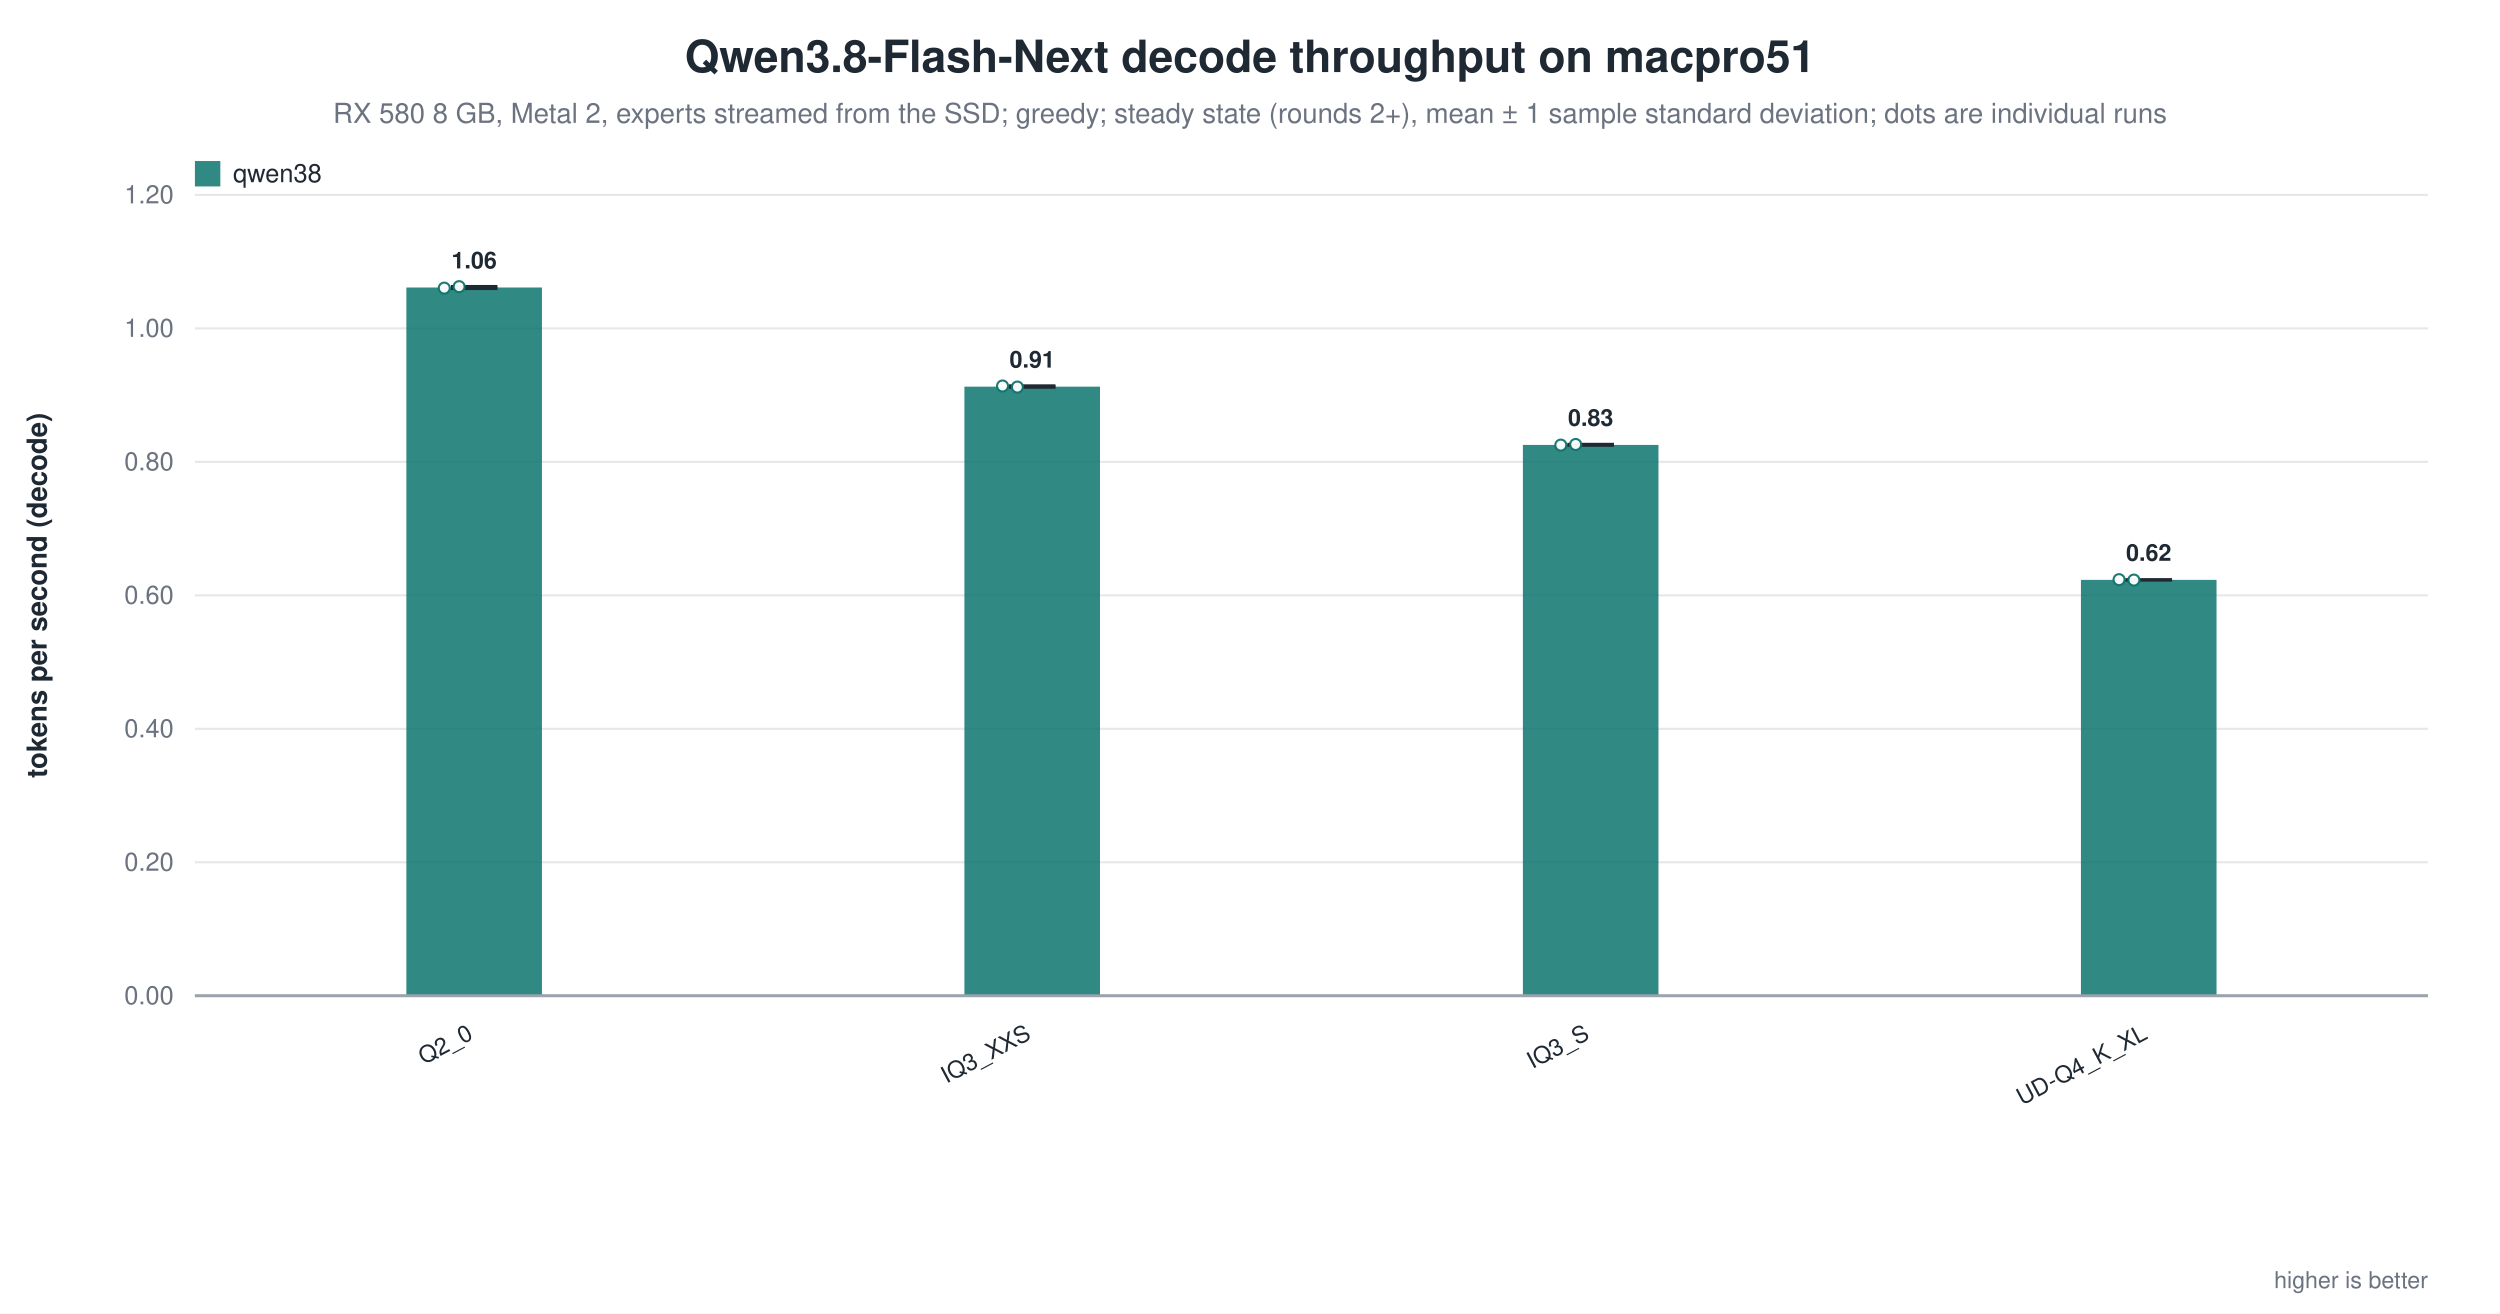
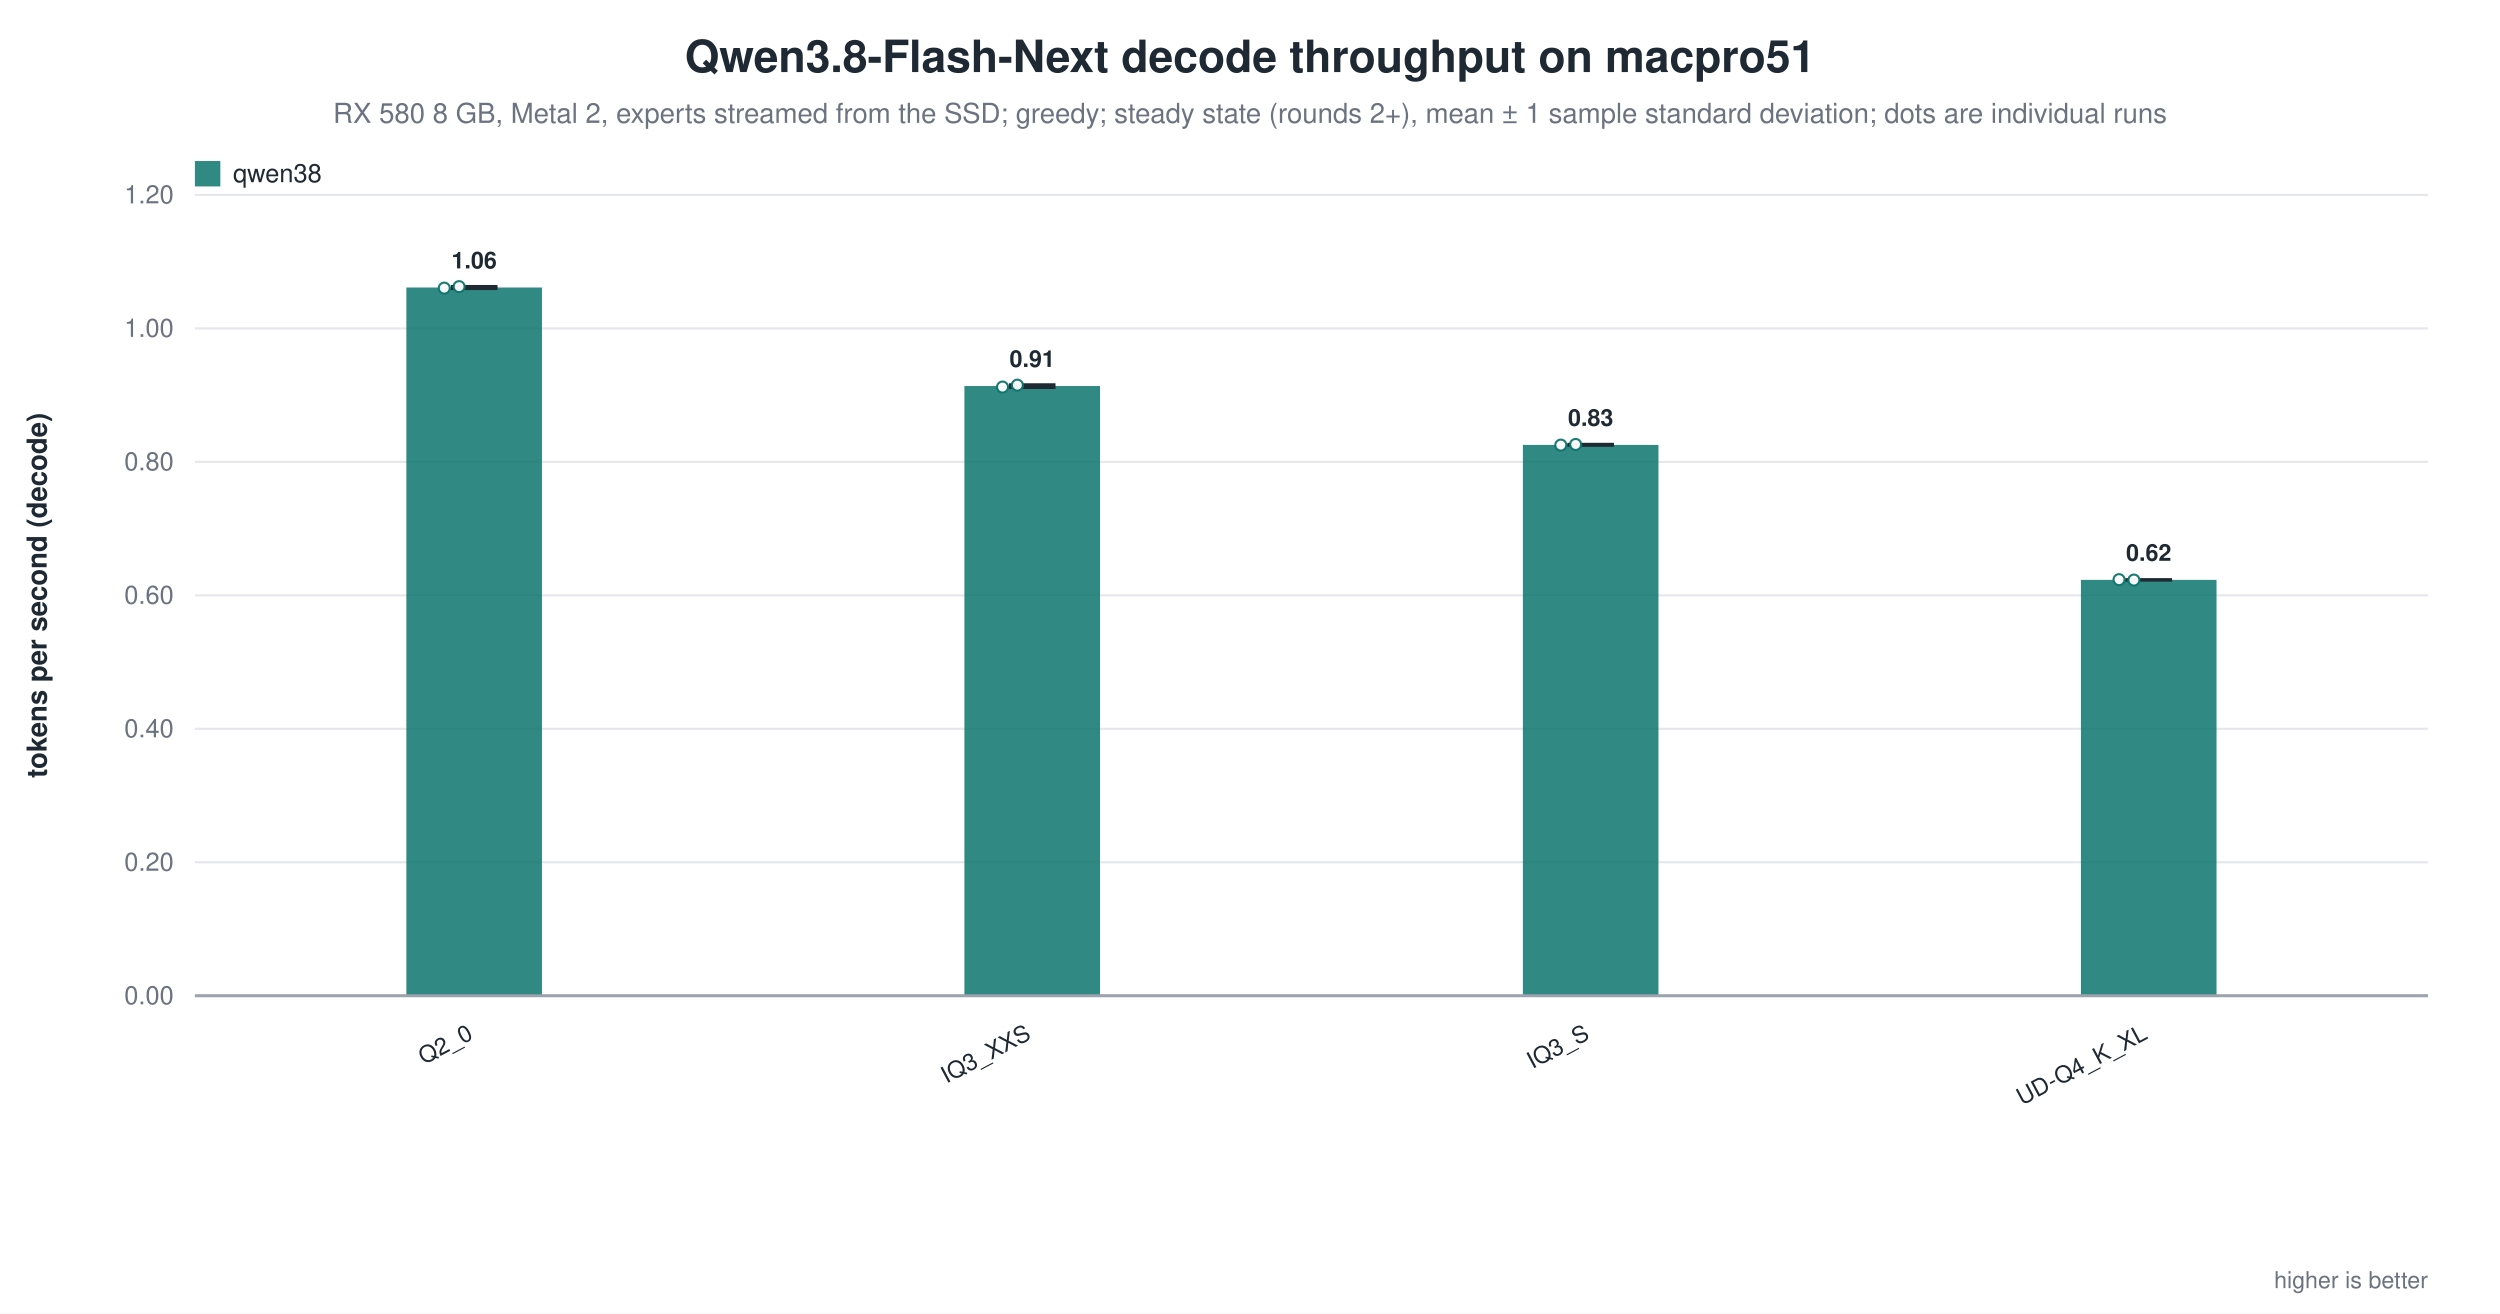
<svg xmlns="http://www.w3.org/2000/svg" width="1180" height="620" viewBox="0 0 1180 620" role="img" aria-label="Qwen3.8-Flash-Next decode throughput on macpro51">
  <rect width="1180" height="620" fill="white" />
  <text x="590.0" y="34" text-anchor="middle" font-family="Helvetica, Arial, sans-serif" font-size="21" font-weight="600" fill="#1f2933">Qwen3.8-Flash-Next decode throughput on macpro51</text>
  <text x="590.0" y="58" text-anchor="middle" font-family="Helvetica, Arial, sans-serif" font-size="13" fill="#6b7280">RX 580 8 GB, Metal 2, experts streamed from the SSD; greedy; steady state (rounds 2+), mean ± 1 sample standard deviation; dots are individual runs</text>
  <line x1="92.0" y1="470.0" x2="1146.0" y2="470.0" stroke="#9ca3af" stroke-width="1.0" />
  <text x="82.0" y="474.0" text-anchor="end" font-family="Helvetica, Arial, sans-serif" font-size="12" fill="#6b7280" font-weight="400">0.00</text>
  <line x1="92.0" y1="407.0" x2="1146.0" y2="407.0" stroke="#e5e7eb" stroke-width="1.0" />
  <text x="82.0" y="411.0" text-anchor="end" font-family="Helvetica, Arial, sans-serif" font-size="12" fill="#6b7280" font-weight="400">0.20</text>
  <line x1="92.0" y1="344.0" x2="1146.0" y2="344.0" stroke="#e5e7eb" stroke-width="1.0" />
  <text x="82.0" y="348.0" text-anchor="end" font-family="Helvetica, Arial, sans-serif" font-size="12" fill="#6b7280" font-weight="400">0.40</text>
  <line x1="92.0" y1="281.0" x2="1146.0" y2="281.0" stroke="#e5e7eb" stroke-width="1.0" />
  <text x="82.0" y="285.0" text-anchor="end" font-family="Helvetica, Arial, sans-serif" font-size="12" fill="#6b7280" font-weight="400">0.60</text>
  <line x1="92.0" y1="218.0" x2="1146.0" y2="218.0" stroke="#e5e7eb" stroke-width="1.0" />
  <text x="82.0" y="222.0" text-anchor="end" font-family="Helvetica, Arial, sans-serif" font-size="12" fill="#6b7280" font-weight="400">0.80</text>
  <line x1="92.0" y1="155.0" x2="1146.0" y2="155.0" stroke="#e5e7eb" stroke-width="1.0" />
  <text x="82.0" y="159.0" text-anchor="end" font-family="Helvetica, Arial, sans-serif" font-size="12" fill="#6b7280" font-weight="400">1.00</text>
  <line x1="92.0" y1="92.0" x2="1146.0" y2="92.0" stroke="#e5e7eb" stroke-width="1.0" />
  <text x="82.0" y="96.0" text-anchor="end" font-family="Helvetica, Arial, sans-serif" font-size="12" fill="#6b7280" font-weight="400">1.20</text>
  <text x="22.0" y="281.0" text-anchor="middle" font-family="Helvetica, Arial, sans-serif" font-size="13" fill="#1f2933" font-weight="600" transform="rotate(-90.0 22.0 281.0)">tokens per second (decode)</text>
  <rect x="191.8" y="135.7" width="64.0" height="334.3" fill="#0f766e" opacity="0.86" />
  <line x1="223.8" y1="135.2" x2="223.8" y2="136.2" stroke="#1f2933" stroke-width="1.4" />
  <line x1="212.8" y1="135.2" x2="234.8" y2="135.2" stroke="#1f2933" stroke-width="1.4" />
  <line x1="212.8" y1="136.2" x2="234.8" y2="136.2" stroke="#1f2933" stroke-width="1.4" />
  <circle cx="209.7" cy="136.0" r="2.6" fill="white" stroke="#0f766e" stroke-width="1.0" opacity="0.95" />
  <circle cx="216.7" cy="135.3" r="2.6" fill="white" stroke="#0f766e" stroke-width="1.0" opacity="0.95" />
  <text x="223.8" y="126.7" text-anchor="middle" font-family="Helvetica, Arial, sans-serif" font-size="11" fill="#1f2933" font-weight="600">1.06</text>
  <text x="223.8" y="490.0" text-anchor="end" font-family="Helvetica, Arial, sans-serif" font-size="11" fill="#1f2933" font-weight="500" transform="rotate(-28.0 223.8 490.0)">Q2_0</text>
-   <rect x="455.2" y="182.5" width="64.0" height="287.5" fill="#0f766e" opacity="0.86" />
-   <line x1="487.2" y1="182.1" x2="487.2" y2="182.8" stroke="#1f2933" stroke-width="1.4" />
-   <line x1="476.2" y1="182.1" x2="498.2" y2="182.1" stroke="#1f2933" stroke-width="1.4" />
-   <line x1="476.2" y1="182.8" x2="498.2" y2="182.8" stroke="#1f2933" stroke-width="1.4" />
-   <circle cx="473.2" cy="182.2" r="2.6" fill="white" stroke="#0f766e" stroke-width="1.0" opacity="0.95" />
-   <circle cx="480.2" cy="182.7" r="2.6" fill="white" stroke="#0f766e" stroke-width="1.0" opacity="0.95" />
-   <text x="487.2" y="173.5" text-anchor="middle" font-family="Helvetica, Arial, sans-serif" font-size="11" fill="#1f2933" font-weight="600">0.91</text>
+   <rect x="455.2" y="182.2" width="64.0" height="287.8" fill="#0f766e" opacity="0.86" />
+   <line x1="487.2" y1="181.6" x2="487.2" y2="182.9" stroke="#1f2933" stroke-width="1.4" />
+   <line x1="476.2" y1="181.6" x2="498.2" y2="181.6" stroke="#1f2933" stroke-width="1.4" />
+   <line x1="476.2" y1="182.9" x2="498.2" y2="182.9" stroke="#1f2933" stroke-width="1.4" />
+   <circle cx="473.2" cy="182.7" r="2.6" fill="white" stroke="#0f766e" stroke-width="1.0" opacity="0.95" />
+   <circle cx="480.2" cy="181.8" r="2.6" fill="white" stroke="#0f766e" stroke-width="1.0" opacity="0.95" />
+   <text x="487.2" y="173.2" text-anchor="middle" font-family="Helvetica, Arial, sans-serif" font-size="11" fill="#1f2933" font-weight="600">0.91</text>
  <text x="487.2" y="490.0" text-anchor="end" font-family="Helvetica, Arial, sans-serif" font-size="11" fill="#1f2933" font-weight="500" transform="rotate(-28.0 487.2 490.0)">IQ3_XXS</text>
  <rect x="718.8" y="210.0" width="64.0" height="260.0" fill="#0f766e" opacity="0.86" />
  <line x1="750.8" y1="209.7" x2="750.8" y2="210.2" stroke="#1f2933" stroke-width="1.4" />
  <line x1="739.8" y1="209.7" x2="761.8" y2="209.7" stroke="#1f2933" stroke-width="1.4" />
  <line x1="739.8" y1="210.2" x2="761.8" y2="210.2" stroke="#1f2933" stroke-width="1.4" />
  <circle cx="736.7" cy="210.1" r="2.6" fill="white" stroke="#0f766e" stroke-width="1.0" opacity="0.95" />
  <circle cx="743.7" cy="209.8" r="2.6" fill="white" stroke="#0f766e" stroke-width="1.0" opacity="0.95" />
  <text x="750.8" y="201.0" text-anchor="middle" font-family="Helvetica, Arial, sans-serif" font-size="11" fill="#1f2933" font-weight="600">0.83</text>
  <text x="750.8" y="490.0" text-anchor="end" font-family="Helvetica, Arial, sans-serif" font-size="11" fill="#1f2933" font-weight="500" transform="rotate(-28.0 750.8 490.0)">IQ3_S</text>
  <rect x="982.2" y="273.7" width="64.0" height="196.3" fill="#0f766e" opacity="0.86" />
  <line x1="1014.2" y1="273.6" x2="1014.2" y2="273.8" stroke="#1f2933" stroke-width="1.4" />
  <line x1="1003.2" y1="273.6" x2="1025.2" y2="273.6" stroke="#1f2933" stroke-width="1.4" />
  <line x1="1003.2" y1="273.8" x2="1025.2" y2="273.8" stroke="#1f2933" stroke-width="1.4" />
  <circle cx="1000.2" cy="273.6" r="2.6" fill="white" stroke="#0f766e" stroke-width="1.0" opacity="0.95" />
  <circle cx="1007.2" cy="273.8" r="2.6" fill="white" stroke="#0f766e" stroke-width="1.0" opacity="0.95" />
  <text x="1014.2" y="264.7" text-anchor="middle" font-family="Helvetica, Arial, sans-serif" font-size="11" fill="#1f2933" font-weight="600">0.62</text>
  <text x="1014.2" y="490.0" text-anchor="end" font-family="Helvetica, Arial, sans-serif" font-size="11" fill="#1f2933" font-weight="500" transform="rotate(-28.0 1014.2 490.0)">UD-Q4_K_XL</text>
  <line x1="92.0" y1="470.0" x2="1146.0" y2="470.0" stroke="#9ca3af" stroke-width="1.4" />
  <rect x="92.0" y="76.0" width="12.0" height="12.0" fill="#0f766e" opacity="0.86" />
  <text x="110.0" y="86.0" text-anchor="start" font-family="Helvetica, Arial, sans-serif" font-size="12" fill="#1f2933" font-weight="500">qwen38</text>
  <text x="1146.0" y="608.0" text-anchor="end" font-family="Helvetica, Arial, sans-serif" font-size="11" fill="#6b7280" font-weight="400">higher is better</text>
</svg>
